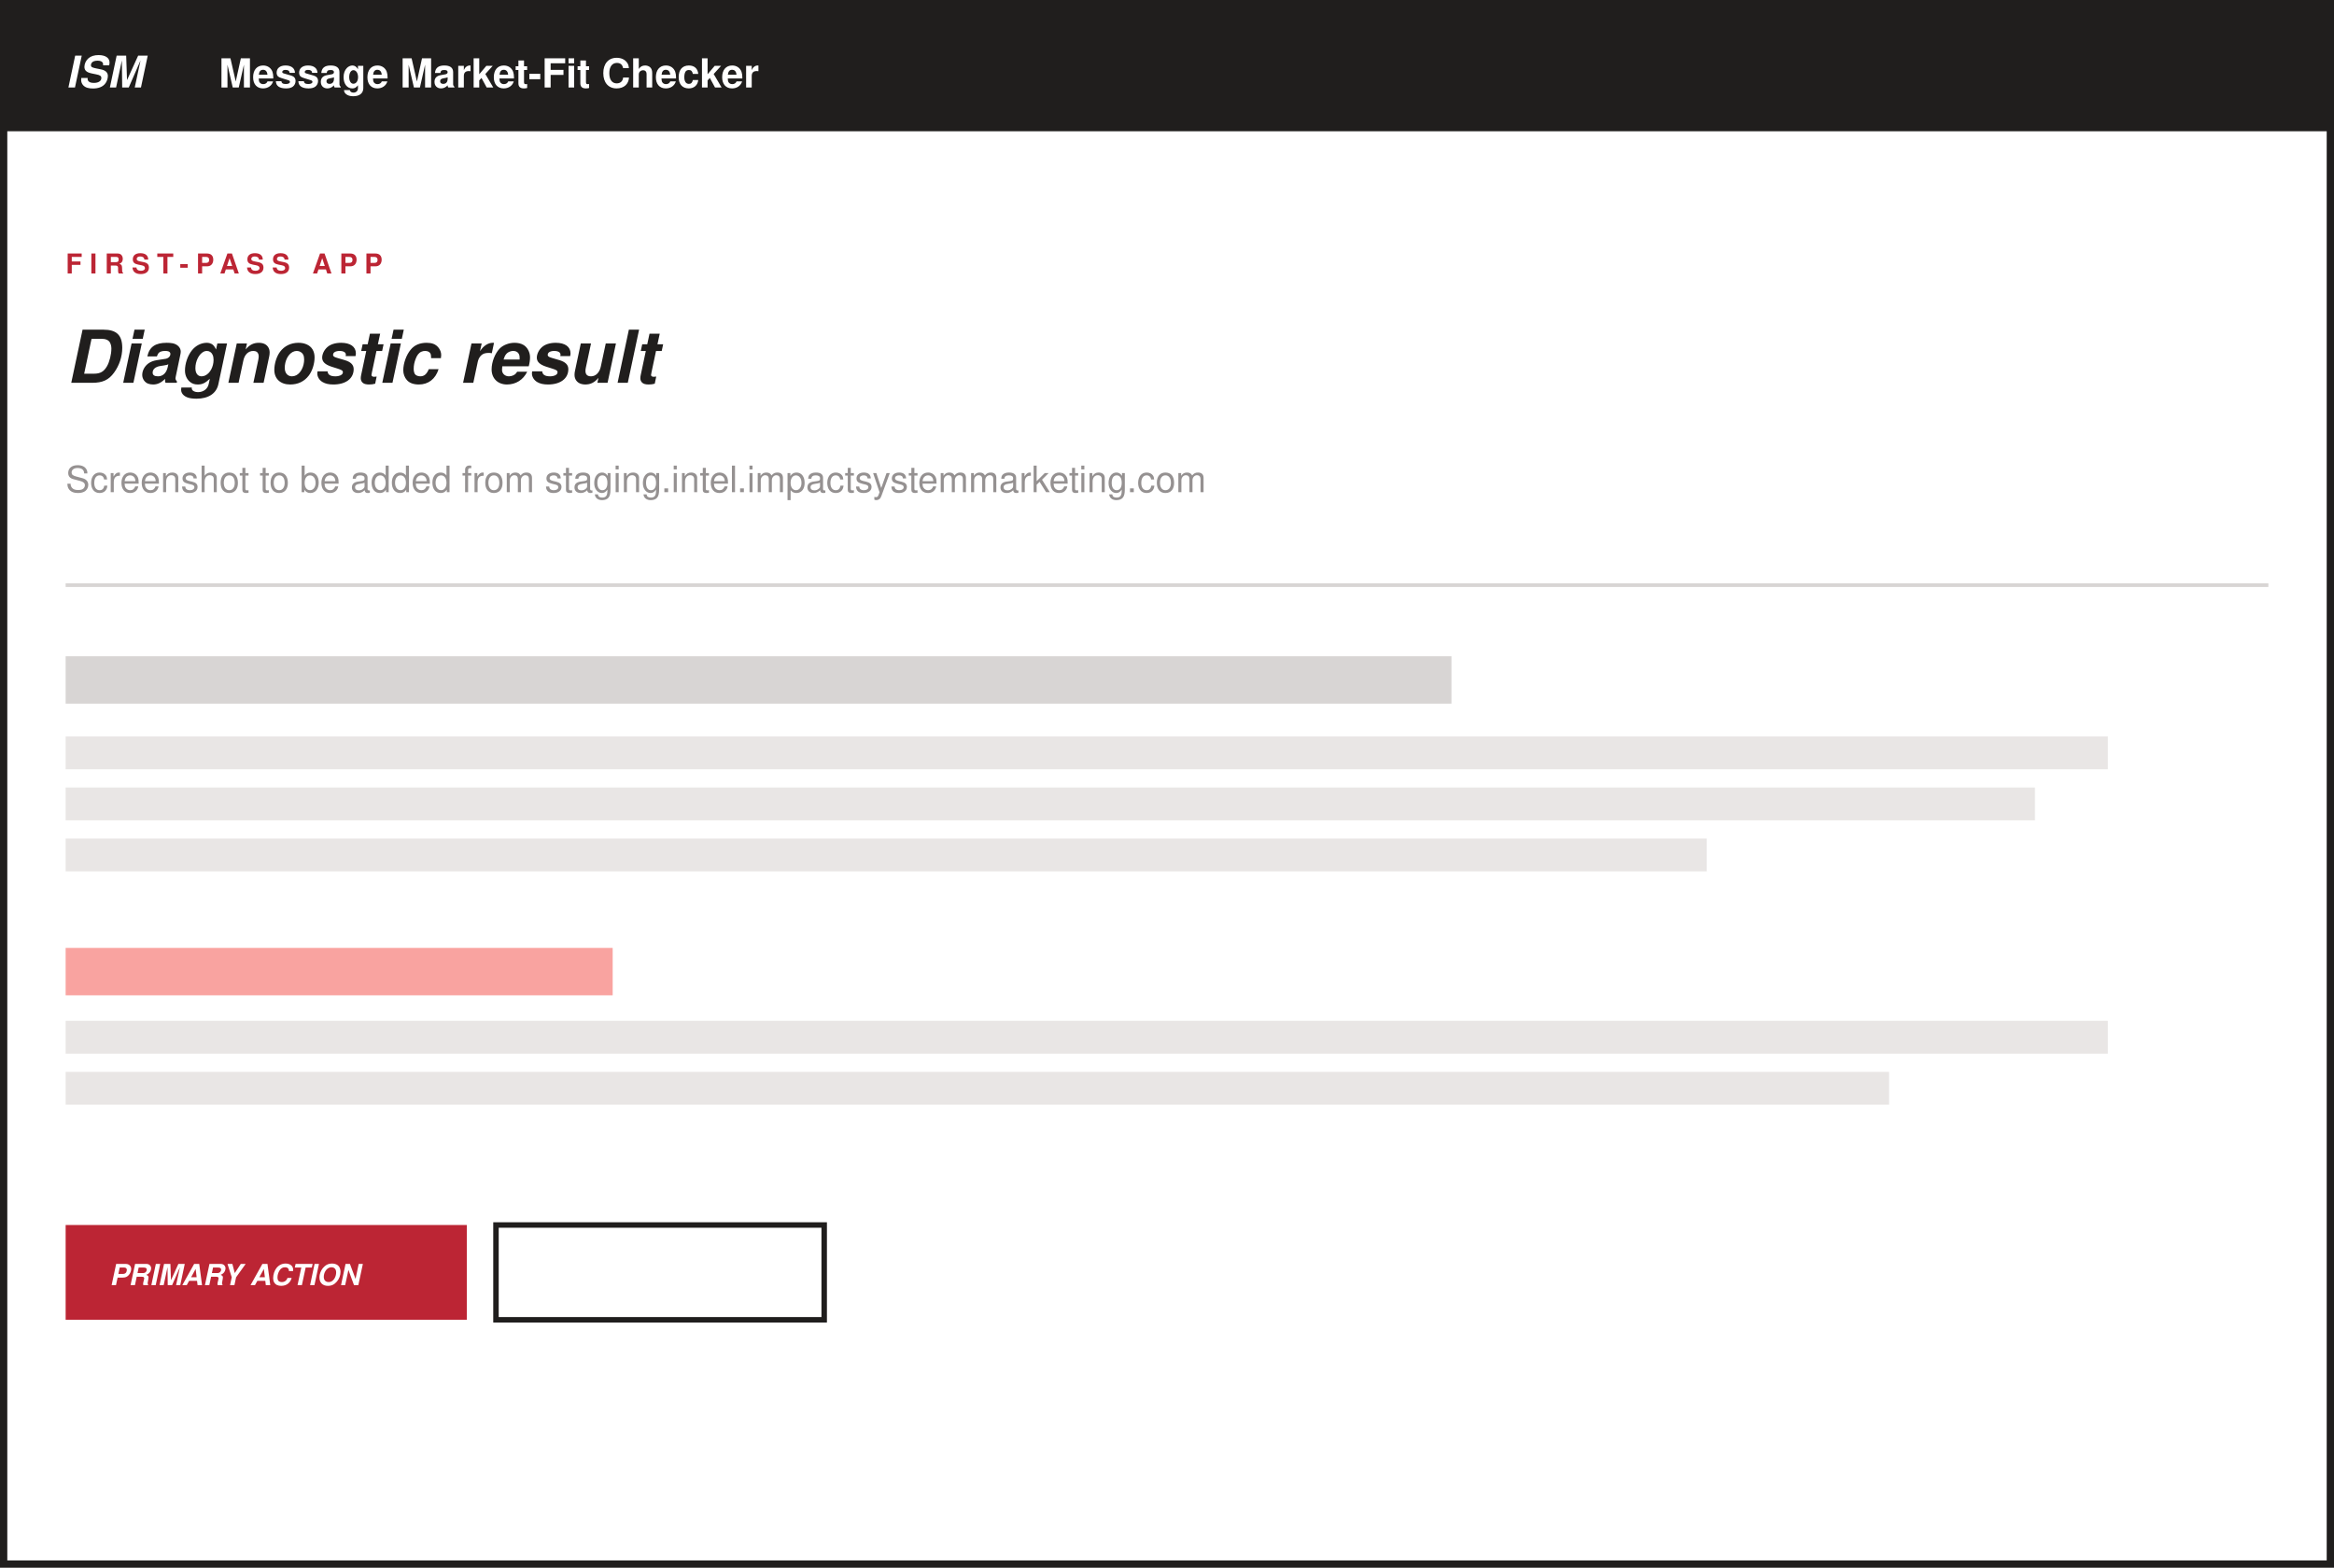
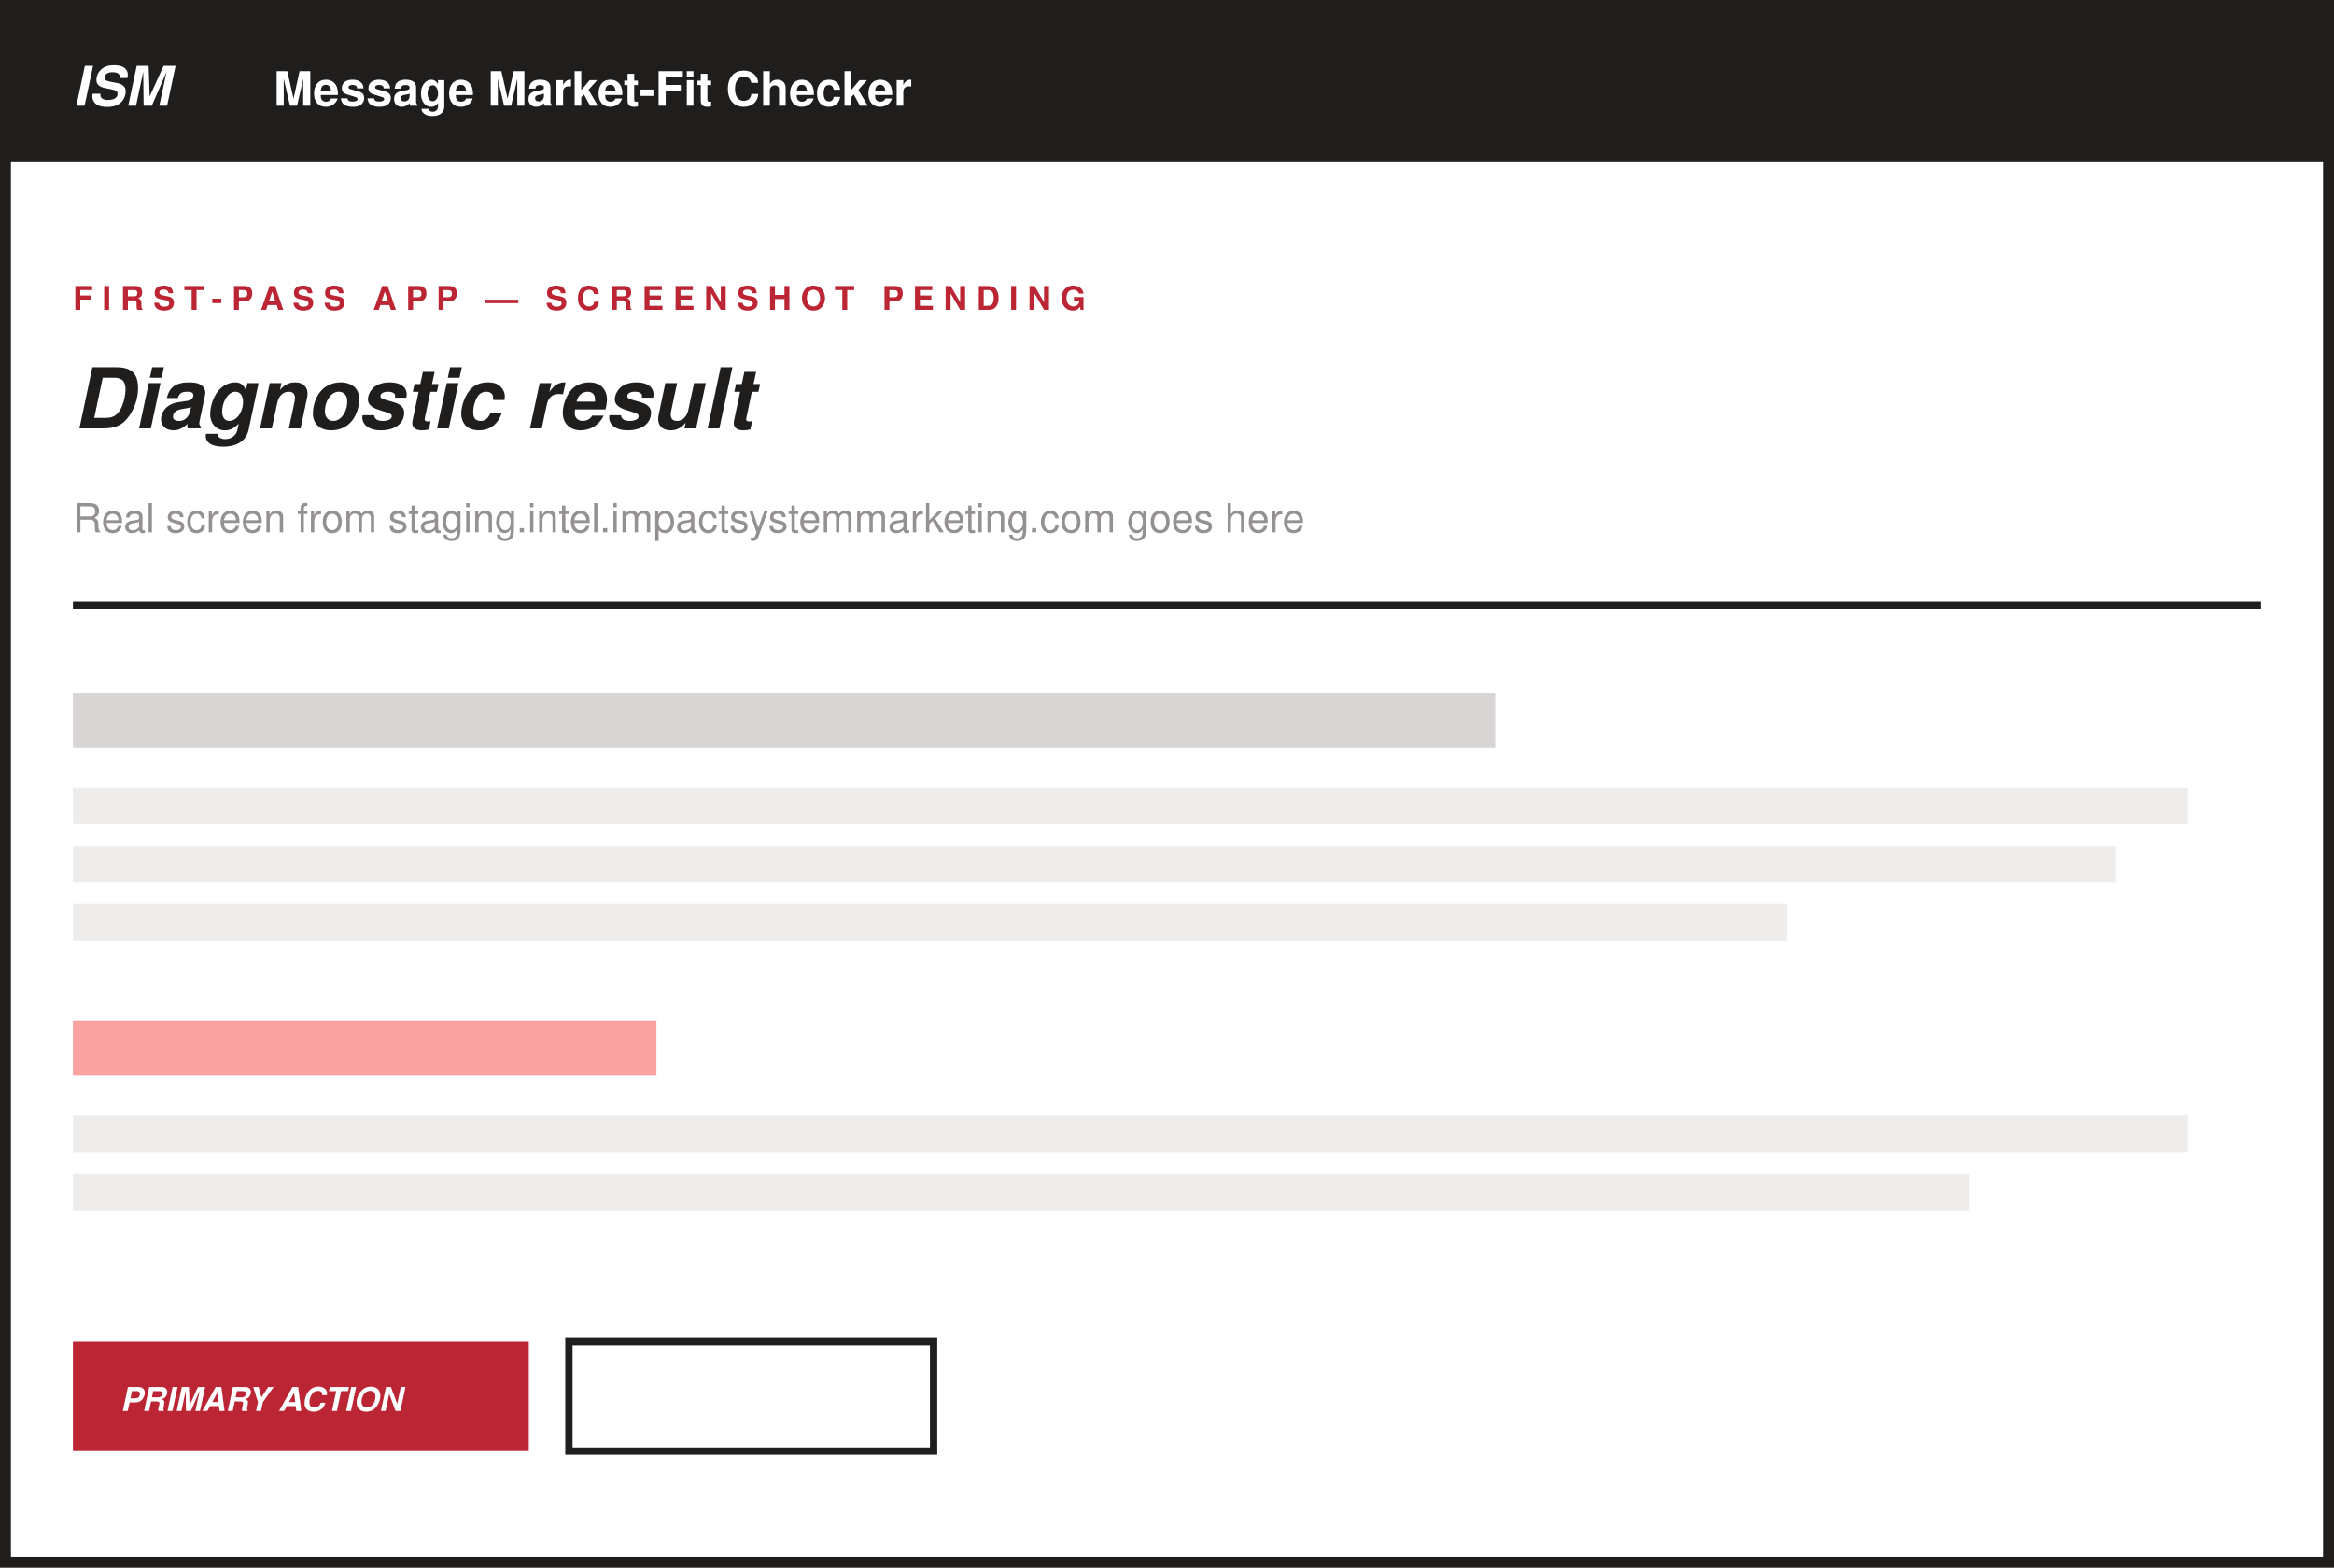
- <svg xmlns="http://www.w3.org/2000/svg" viewBox="0 0 1280 860" font-family="Archivo, Helvetica, Arial, sans-serif">
-   <rect width="1280" height="860" fill="#f6f2f2" />
-   <rect x="2" y="2" width="1276" height="856" fill="#ffffff" stroke="#201e1d" stroke-width="4" />
-   <rect x="2" y="2" width="1276" height="70" fill="#201e1d" />
-   <text x="36" y="48" fill="#ffffff" font-size="24" font-weight="900" font-style="italic">ISM</text>
-   <text x="120" y="48" fill="#ffffff" font-size="22" font-weight="700">Message Market-Fit Checker</text>
-   <text x="36" y="150" fill="#bc2534" font-size="15" font-weight="700" letter-spacing="4">FIRST-PASS APP</text>
-   <text x="36" y="210" fill="#201e1d" font-size="40" font-weight="800" font-style="italic">Diagnostic result</text>
-   <text x="36" y="270" fill="#959191" font-size="20">Screenshot to be added from staging.intel.impactsystemmarketing.com</text>
-   <rect x="36" y="320" width="1208" height="2" fill="#d8d5d4" />
-   <rect x="36" y="360" width="760" height="26" fill="#d8d5d4" />
-   <rect x="36" y="404" width="1120" height="18" fill="#e9e6e5" />
-   <rect x="36" y="432" width="1080" height="18" fill="#e9e6e5" />
-   <rect x="36" y="460" width="900" height="18" fill="#e9e6e5" />
-   <rect x="36" y="520" width="300" height="26" fill="#f9a3a0" />
-   <rect x="36" y="560" width="1120" height="18" fill="#e9e6e5" />
-   <rect x="36" y="588" width="1000" height="18" fill="#e9e6e5" />
-   <rect x="36" y="672" width="220" height="52" fill="#bc2534" />
-   <text x="60" y="705" fill="#ffffff" font-size="16" font-weight="700" font-style="italic">PRIMARY ACTION</text>
-   <rect x="272" y="672" width="180" height="52" fill="#ffffff" stroke="#201e1d" stroke-width="3" />
+ <svg xmlns="http://www.w3.org/2000/svg" width="1280" height="860" viewBox="0 0 1280 860" preserveAspectRatio="xMidYMid meet" font-family="Archivo, Helvetica, Arial, sans-serif">
+   <rect width="1280" height="860" fill="#ffffff" />
+   <rect x="3" y="3" width="1274" height="854" fill="none" stroke="#201e1d" stroke-width="6" />
+   <rect x="3" y="3" width="1274" height="86" fill="#201e1d" />
+   <text x="40" y="58" fill="#ffffff" font-size="30" font-weight="900" font-style="italic">ISM</text>
+   <text x="150" y="58" fill="#ffffff" font-size="26" font-weight="700">Message Market-Fit Checker</text>
+   <text x="40" y="170" fill="#bc2534" font-size="18" font-weight="700" letter-spacing="5">FIRST-PASS APP  —  SCREENSHOT PENDING</text>
+   <text x="40" y="235" fill="#201e1d" font-size="46" font-weight="800" font-style="italic">Diagnostic result</text>
+   <text x="40" y="292" fill="#959191" font-size="22">Real screen from staging.intel.impactsystemmarketing.com goes here</text>
+   <rect x="40" y="330" width="1200" height="4" fill="#201e1d" />
+   <rect x="40" y="380" width="780" height="30" fill="#d8d5d4" />
+   <rect x="40" y="432" width="1160" height="20" fill="#efecec" />
+   <rect x="40" y="464" width="1120" height="20" fill="#efecec" />
+   <rect x="40" y="496" width="940" height="20" fill="#efecec" />
+   <rect x="40" y="560" width="320" height="30" fill="#f9a3a0" />
+   <rect x="40" y="612" width="1160" height="20" fill="#efecec" />
+   <rect x="40" y="644" width="1040" height="20" fill="#efecec" />
+   <rect x="40" y="736" width="250" height="60" fill="#bc2534" />
+   <text x="66" y="774" fill="#ffffff" font-size="18" font-weight="700" font-style="italic">PRIMARY ACTION</text>
+   <rect x="312" y="736" width="200" height="60" fill="none" stroke="#201e1d" stroke-width="4" />
</svg>
